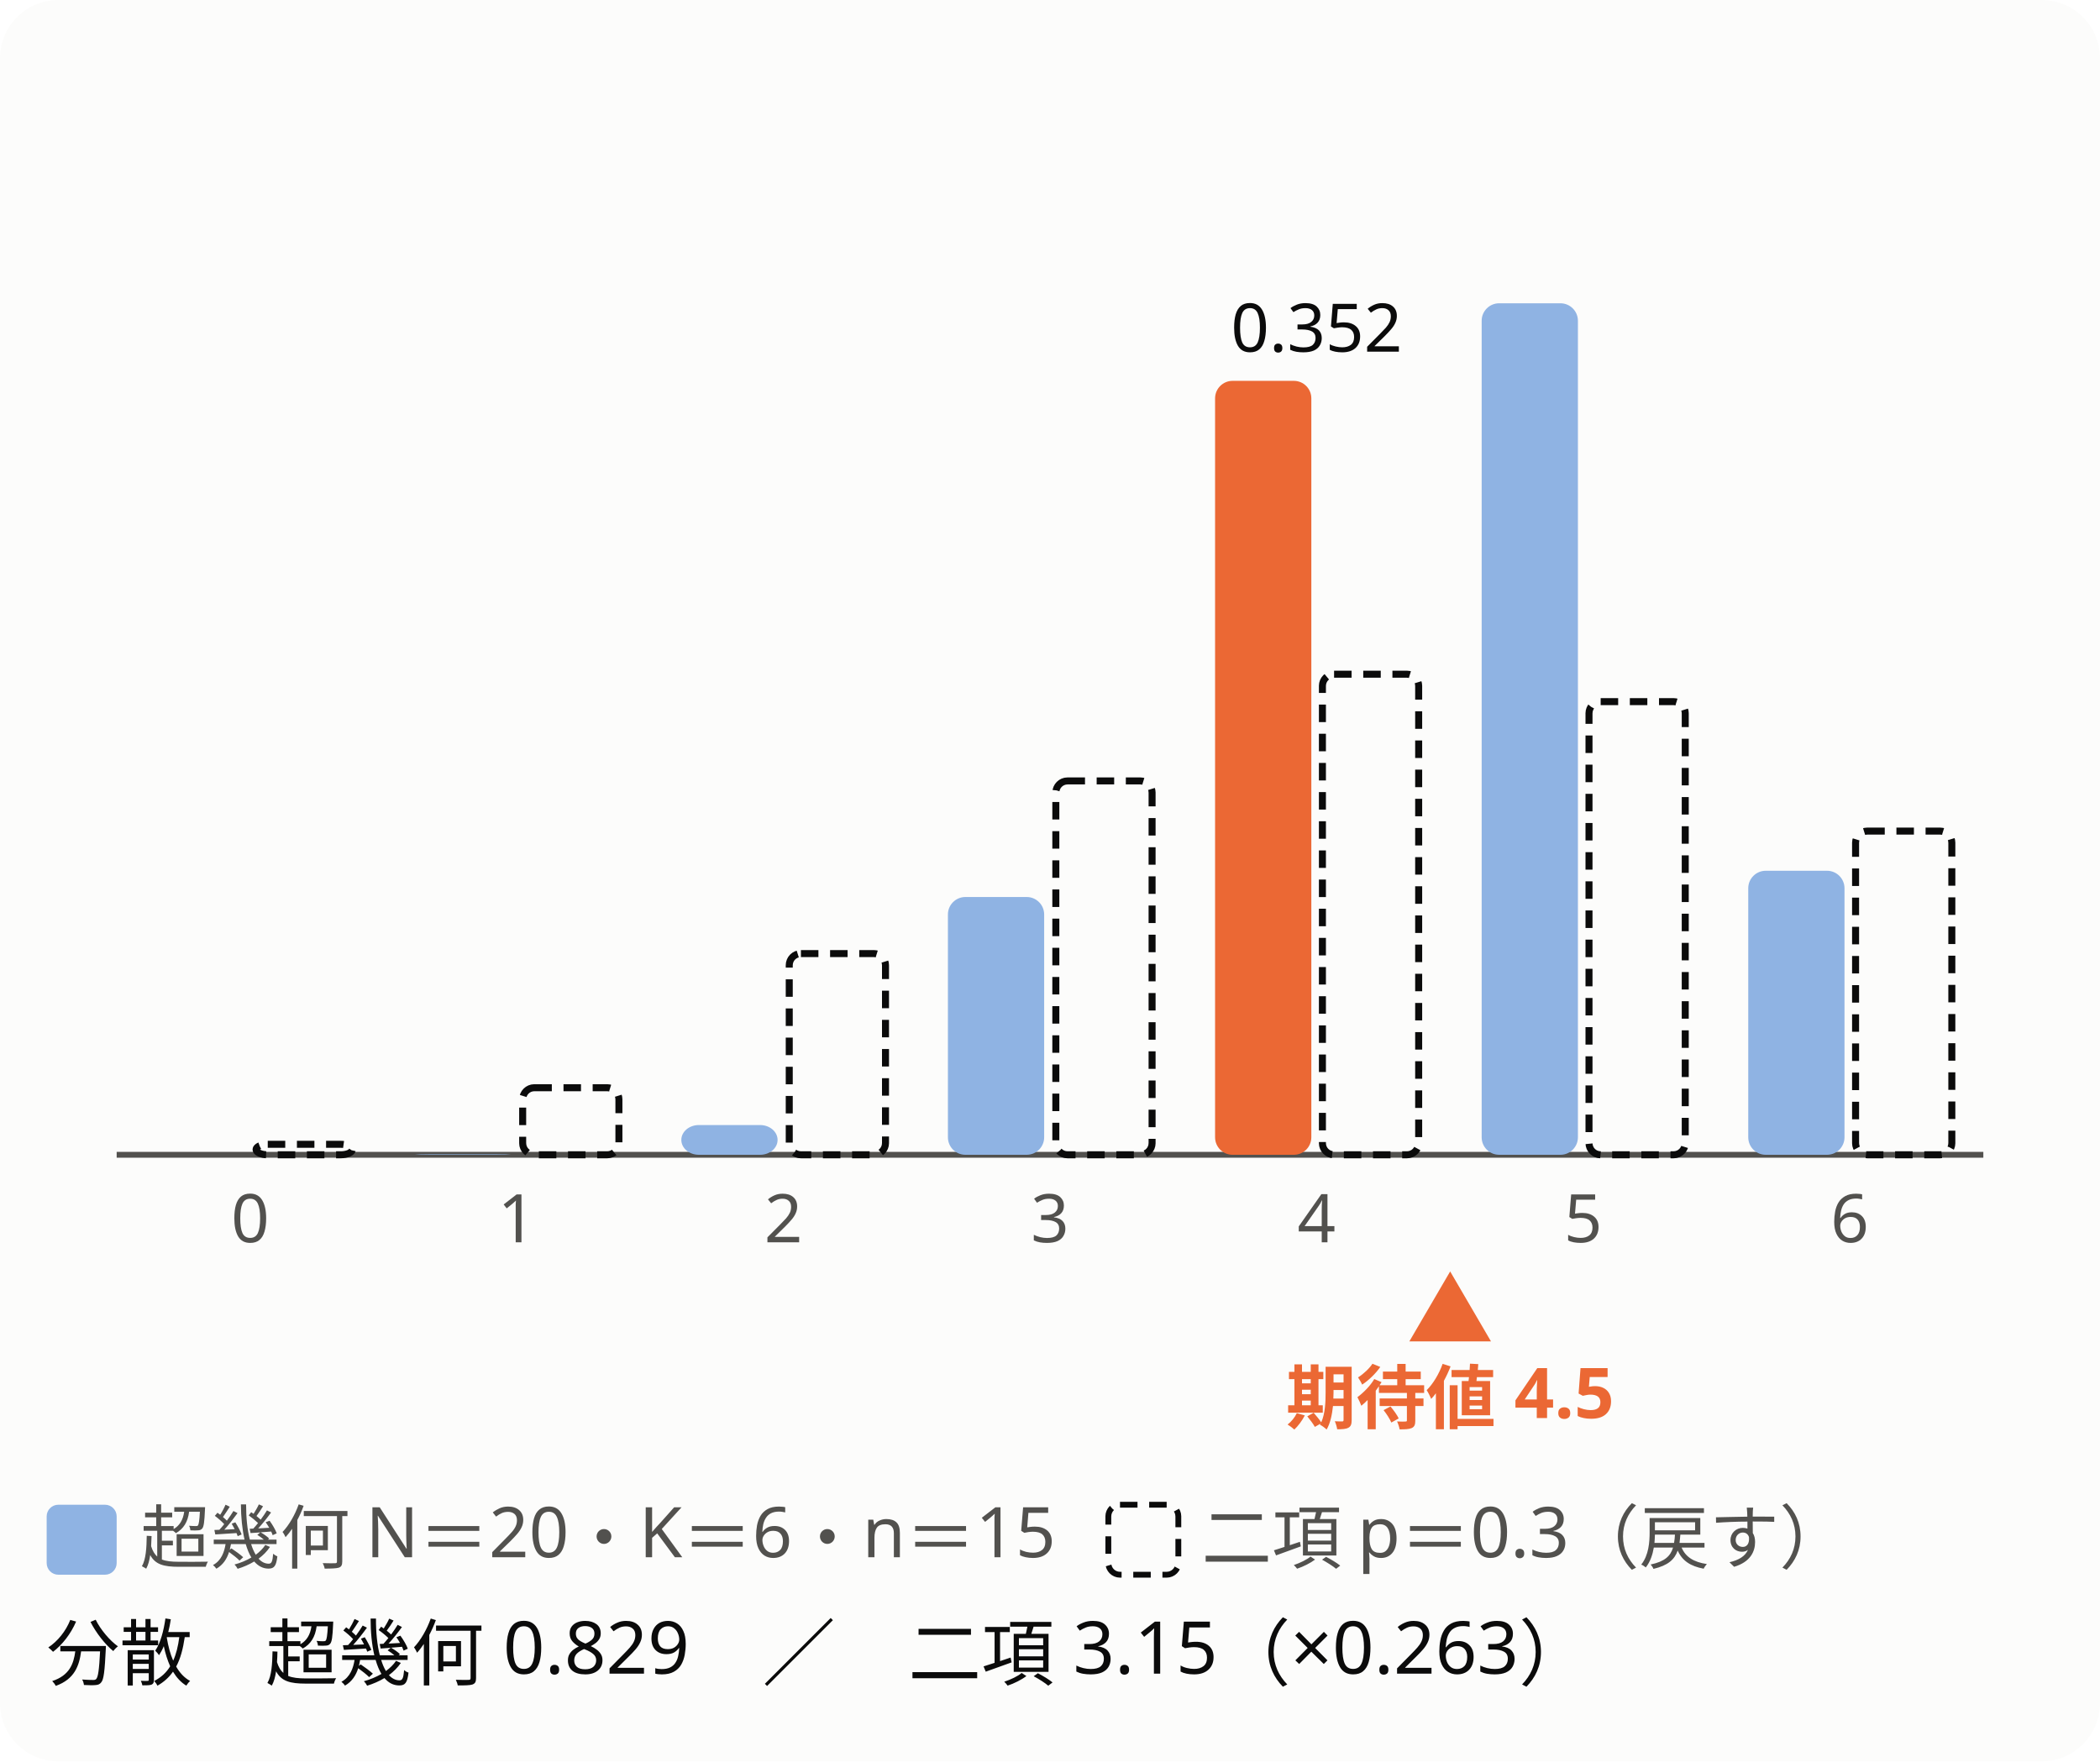
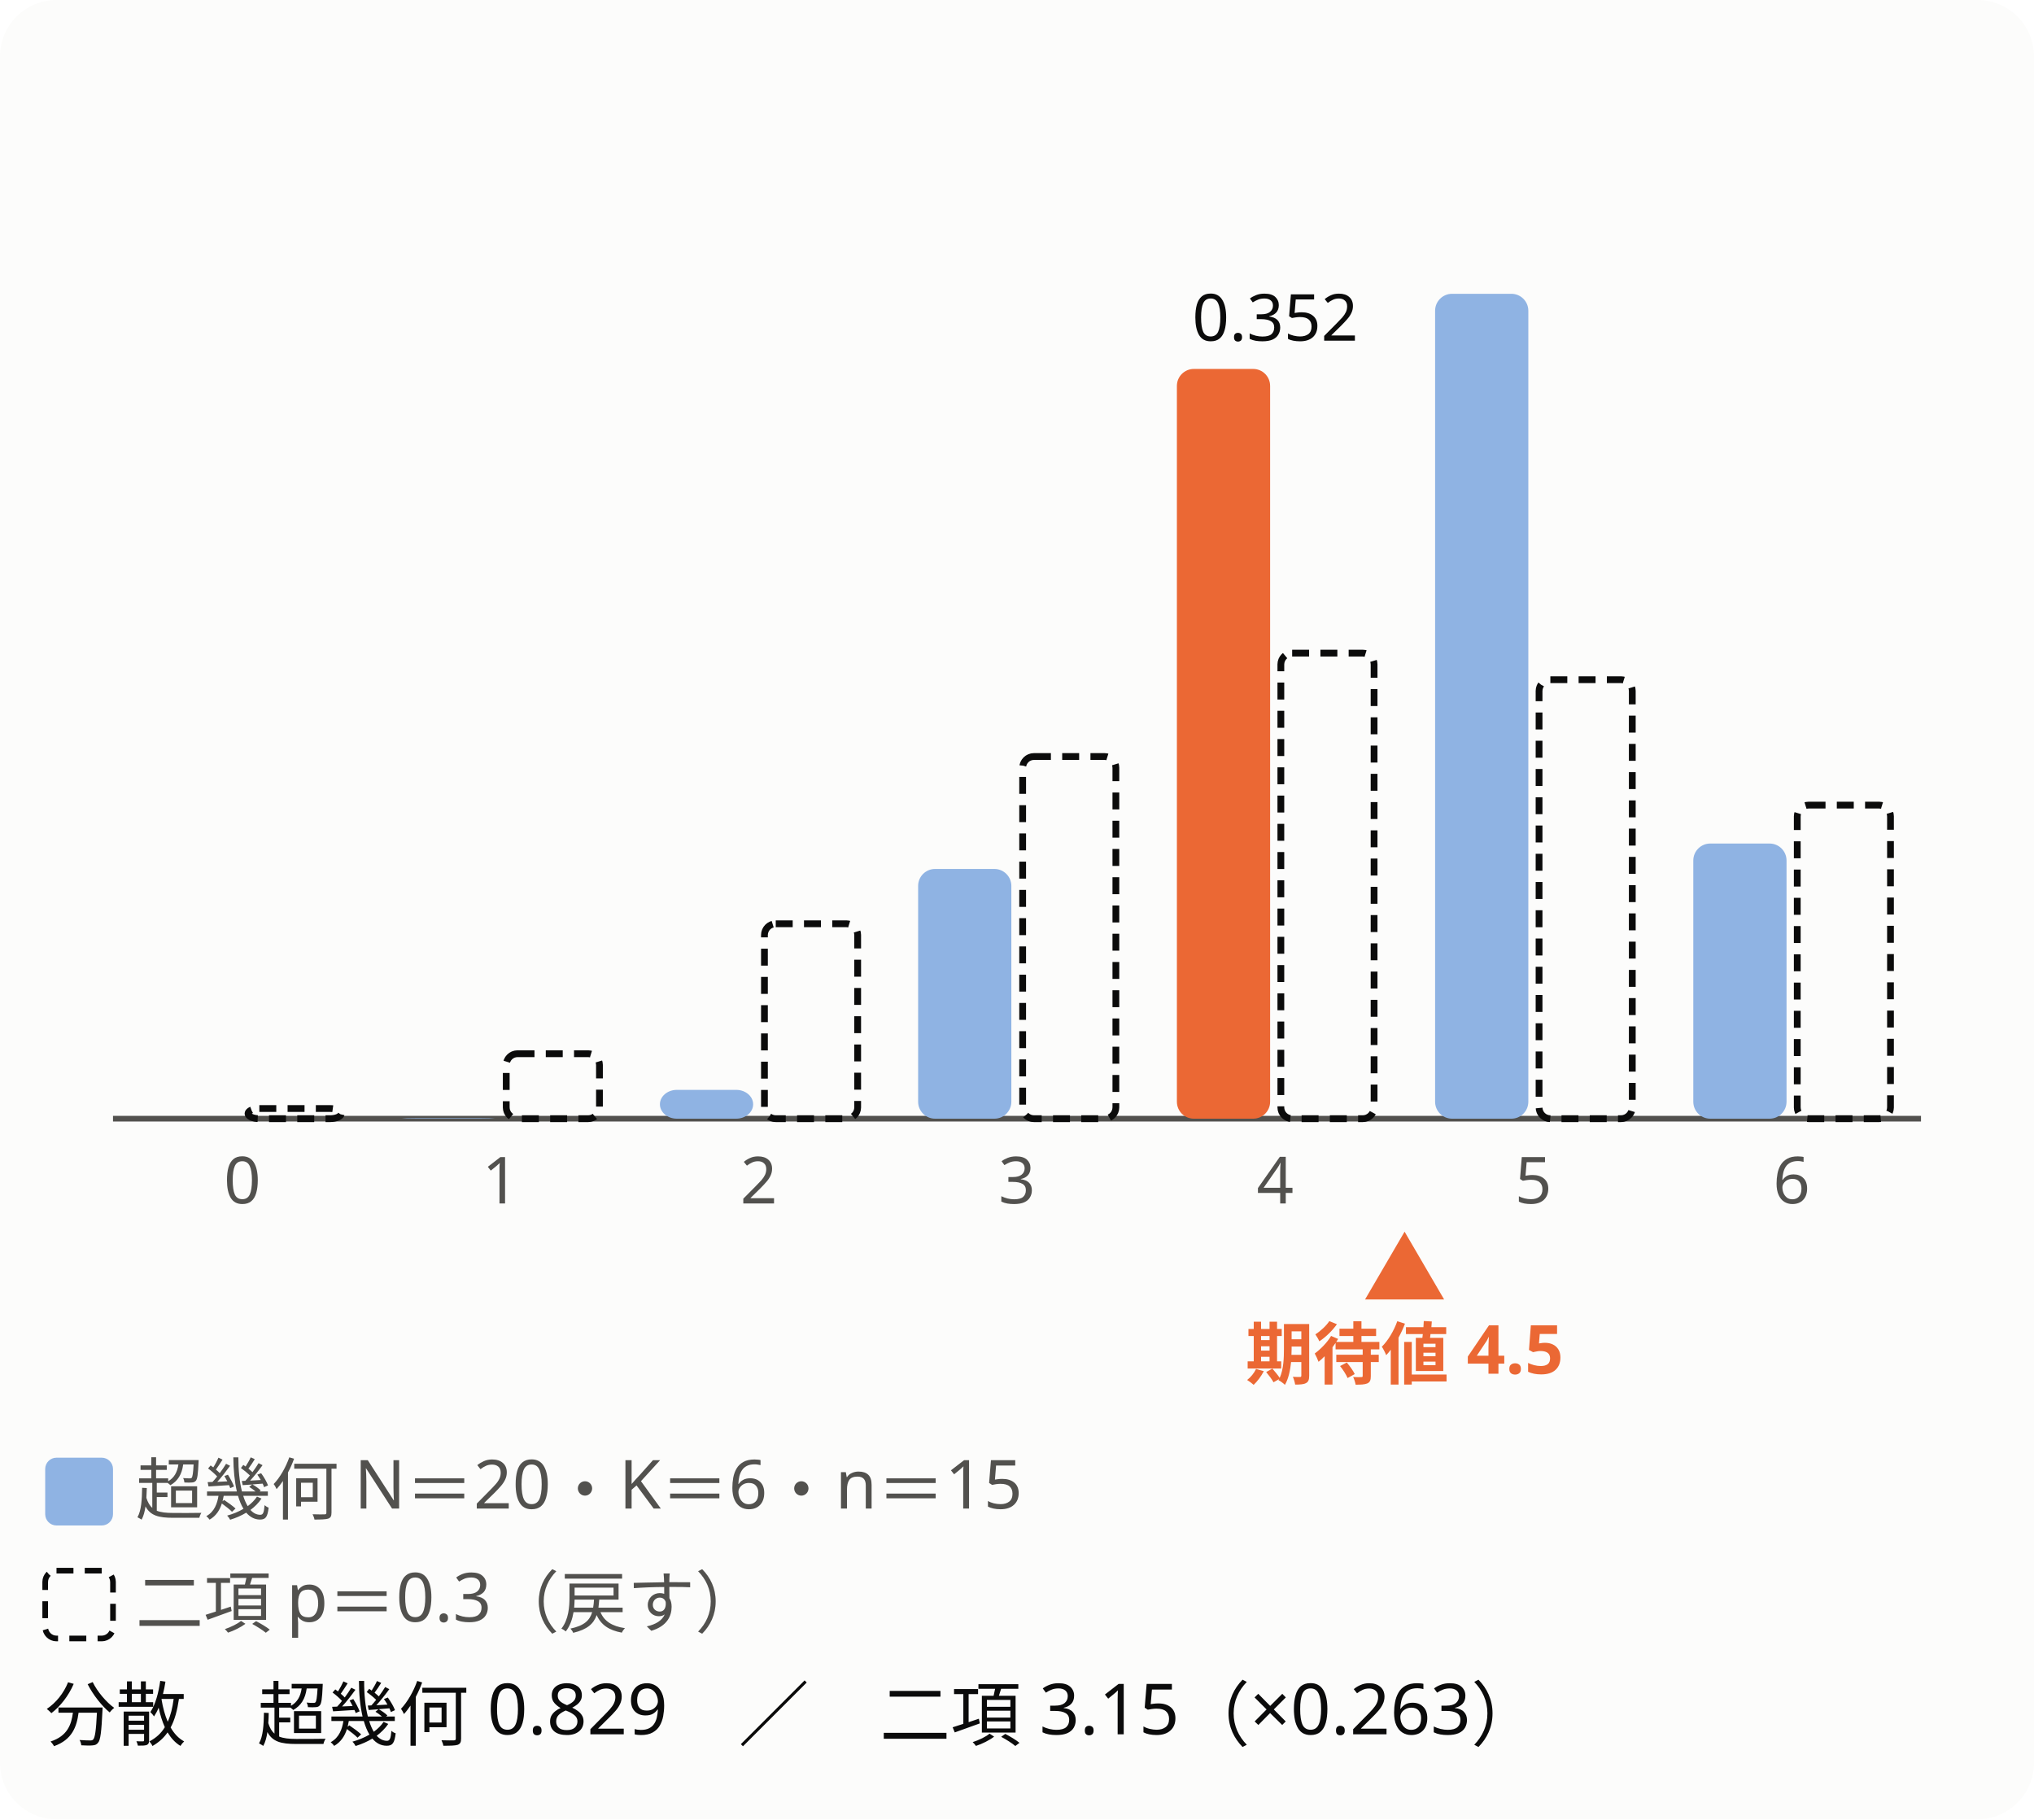
- <svg xmlns="http://www.w3.org/2000/svg" viewBox="0 0 360 302" width="360" height="302" font-family="sans-serif">
-   <rect width="360" height="302" rx="10" fill="#fcfcfb" />
+ <svg xmlns="http://www.w3.org/2000/svg" viewBox="0 0 360 322" width="360" height="322" font-family="sans-serif">
+   <rect width="360" height="322" rx="10" fill="#fcfcfb" />
  <line x1="20" y1="198" x2="340" y2="198" stroke="#52514e" stroke-width="1" />
  <rect x="25.4" y="198" width="16.5" height="0" rx="3" fill="#8fb3e3" />
  <rect x="43.9" y="196.2" width="16.5" height="1.8" rx="2" fill="none" stroke="#0b0b0b" stroke-width="1.2" stroke-dasharray="3 2" />
  <text x="42.9" y="213" font-size="11.5" fill="#52514e" text-anchor="middle">0</text>
  <rect x="71.1" y="197.9" width="16.5" height="0.1" rx="3" fill="#8fb3e3" />
  <rect x="89.6" y="186.5" width="16.5" height="11.5" rx="2" fill="none" stroke="#0b0b0b" stroke-width="1.2" stroke-dasharray="3 2" />
  <text x="88.6" y="213" font-size="11.5" fill="#52514e" text-anchor="middle">1</text>
  <rect x="116.8" y="192.9" width="16.5" height="5.1" rx="3" fill="#8fb3e3" />
  <rect x="135.3" y="163.5" width="16.5" height="34.5" rx="2" fill="none" stroke="#0b0b0b" stroke-width="1.2" stroke-dasharray="3 2" />
  <text x="134.3" y="213" font-size="11.5" fill="#52514e" text-anchor="middle">2</text>
  <rect x="162.5" y="153.8" width="16.5" height="44.2" rx="3" fill="#8fb3e3" />
  <rect x="181.0" y="133.9" width="16.5" height="64.1" rx="2" fill="none" stroke="#0b0b0b" stroke-width="1.2" stroke-dasharray="3 2" />
  <text x="180" y="213" font-size="11.5" fill="#52514e" text-anchor="middle">3</text>
  <rect x="208.3" y="65.3" width="16.5" height="132.7" rx="3" fill="#eb6834" />
  <rect x="226.7" y="115.6" width="16.5" height="82.4" rx="2" fill="none" stroke="#0b0b0b" stroke-width="1.2" stroke-dasharray="3 2" />
  <text x="225.7" y="60.3" font-size="11.5" fill="#0b0b0b" text-anchor="middle" stroke="#fcfcfb" stroke-width="4" paint-order="stroke">0.352</text>
  <text x="225.7" y="213" font-size="11.5" fill="#52514e" text-anchor="middle">4</text>
  <rect x="254" y="52" width="16.5" height="146" rx="3" fill="#8fb3e3" />
  <rect x="272.4" y="120.3" width="16.5" height="77.7" rx="2" fill="none" stroke="#0b0b0b" stroke-width="1.2" stroke-dasharray="3 2" />
  <text x="271.4" y="213" font-size="11.5" fill="#52514e" text-anchor="middle">5</text>
  <rect x="299.7" y="149.3" width="16.5" height="48.7" rx="3" fill="#8fb3e3" />
  <rect x="318.1" y="142.5" width="16.5" height="55.5" rx="2" fill="none" stroke="#0b0b0b" stroke-width="1.2" stroke-dasharray="3 2" />
  <text x="317.1" y="213" font-size="11.5" fill="#52514e" text-anchor="middle">6</text>
  <path d="M248.6,218 l-7,12 h14 z" fill="#eb6834" />
  <text x="248.6" y="244" font-size="12" fill="#eb6834" text-anchor="middle" font-weight="bold">期待値 4.5</text>
  <rect x="8" y="258" width="12" height="12" rx="2" fill="#8fb3e3" />
  <text x="24" y="268" font-size="12" fill="#52514e" text-anchor="start">超幾何 N＝20・K＝6・n＝15</text>
-   <rect x="190" y="258" width="12" height="12" rx="2" fill="none" stroke="#0b0b0b" stroke-dasharray="3 2" />
-   <text x="206" y="268" font-size="12" fill="#52514e" text-anchor="start">二項 p＝0.3（戻す）</text>
-   <text x="8" y="288" font-size="12.5" fill="#0b0b0b" text-anchor="start">分散　超幾何 0.829　／　二項 3.15（×0.263）</text>
+   <rect x="8" y="278" width="12" height="12" rx="2" fill="none" stroke="#0b0b0b" stroke-dasharray="3 2" />
+   <text x="24" y="288" font-size="12" fill="#52514e" text-anchor="start">二項 p＝0.3（戻す）</text>
+   <text x="8" y="308" font-size="12.5" fill="#0b0b0b" text-anchor="start">分散　超幾何 0.829　／　二項 3.15（×0.263）</text>
</svg>
